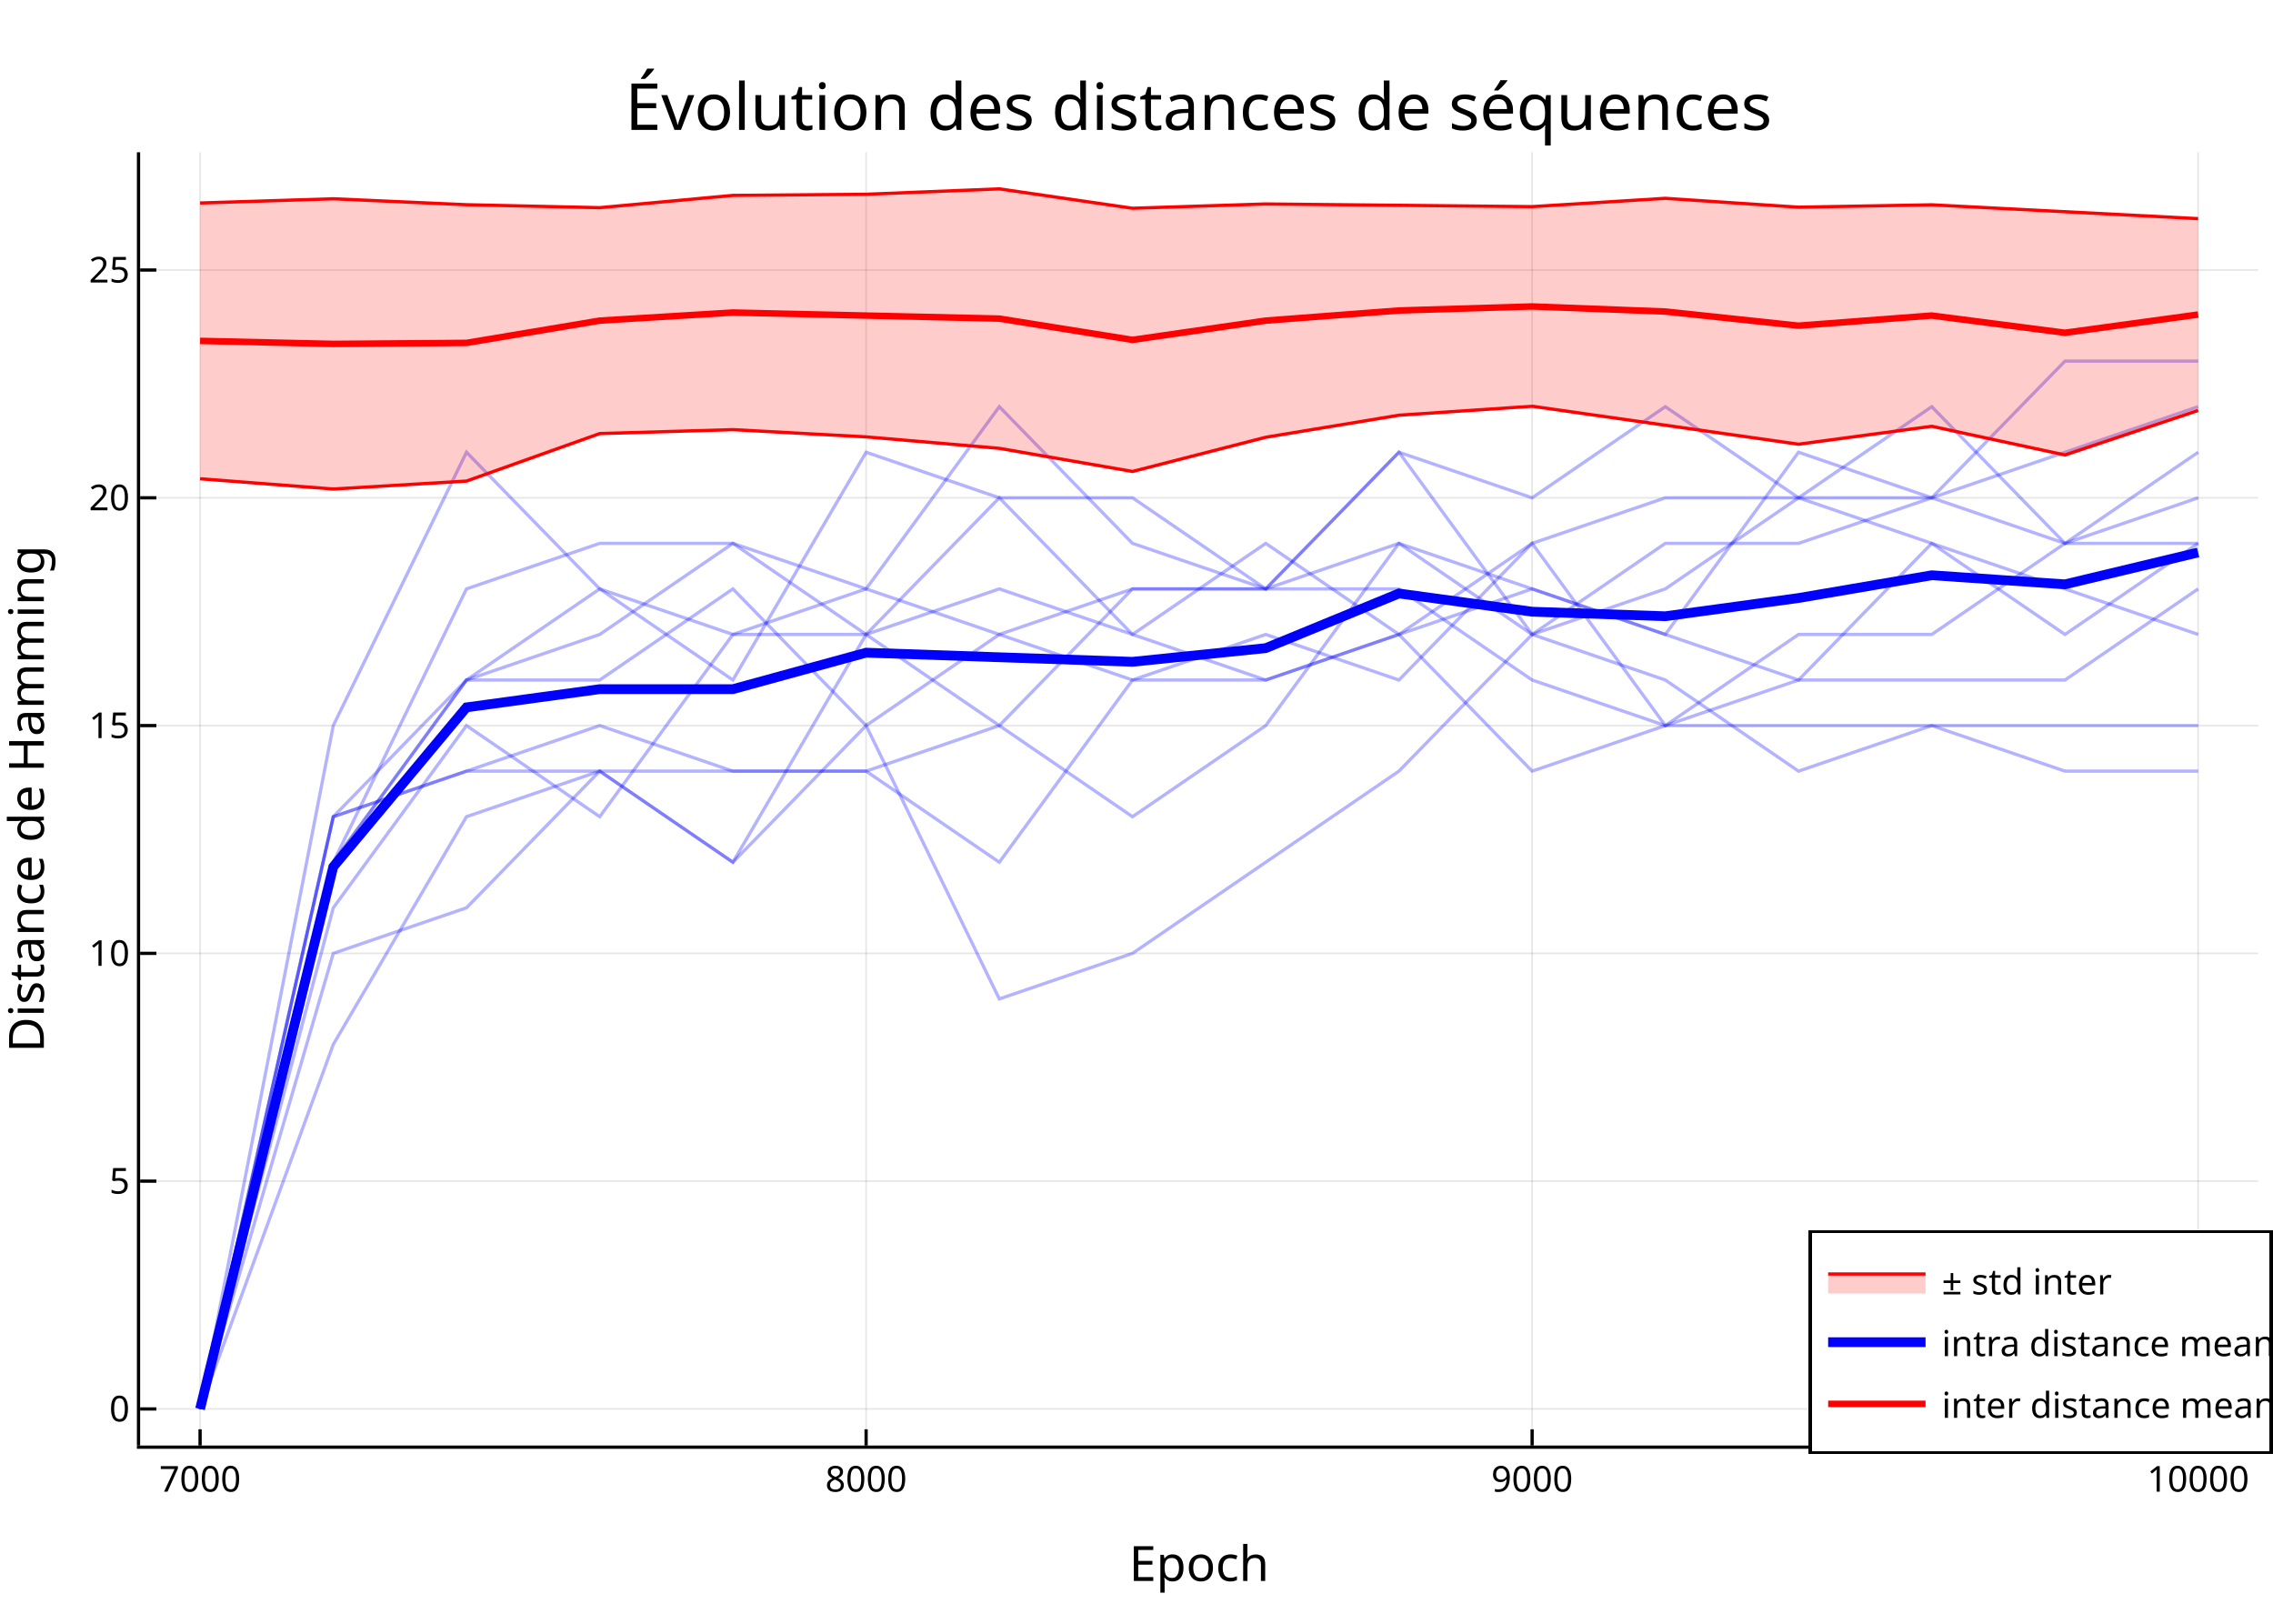
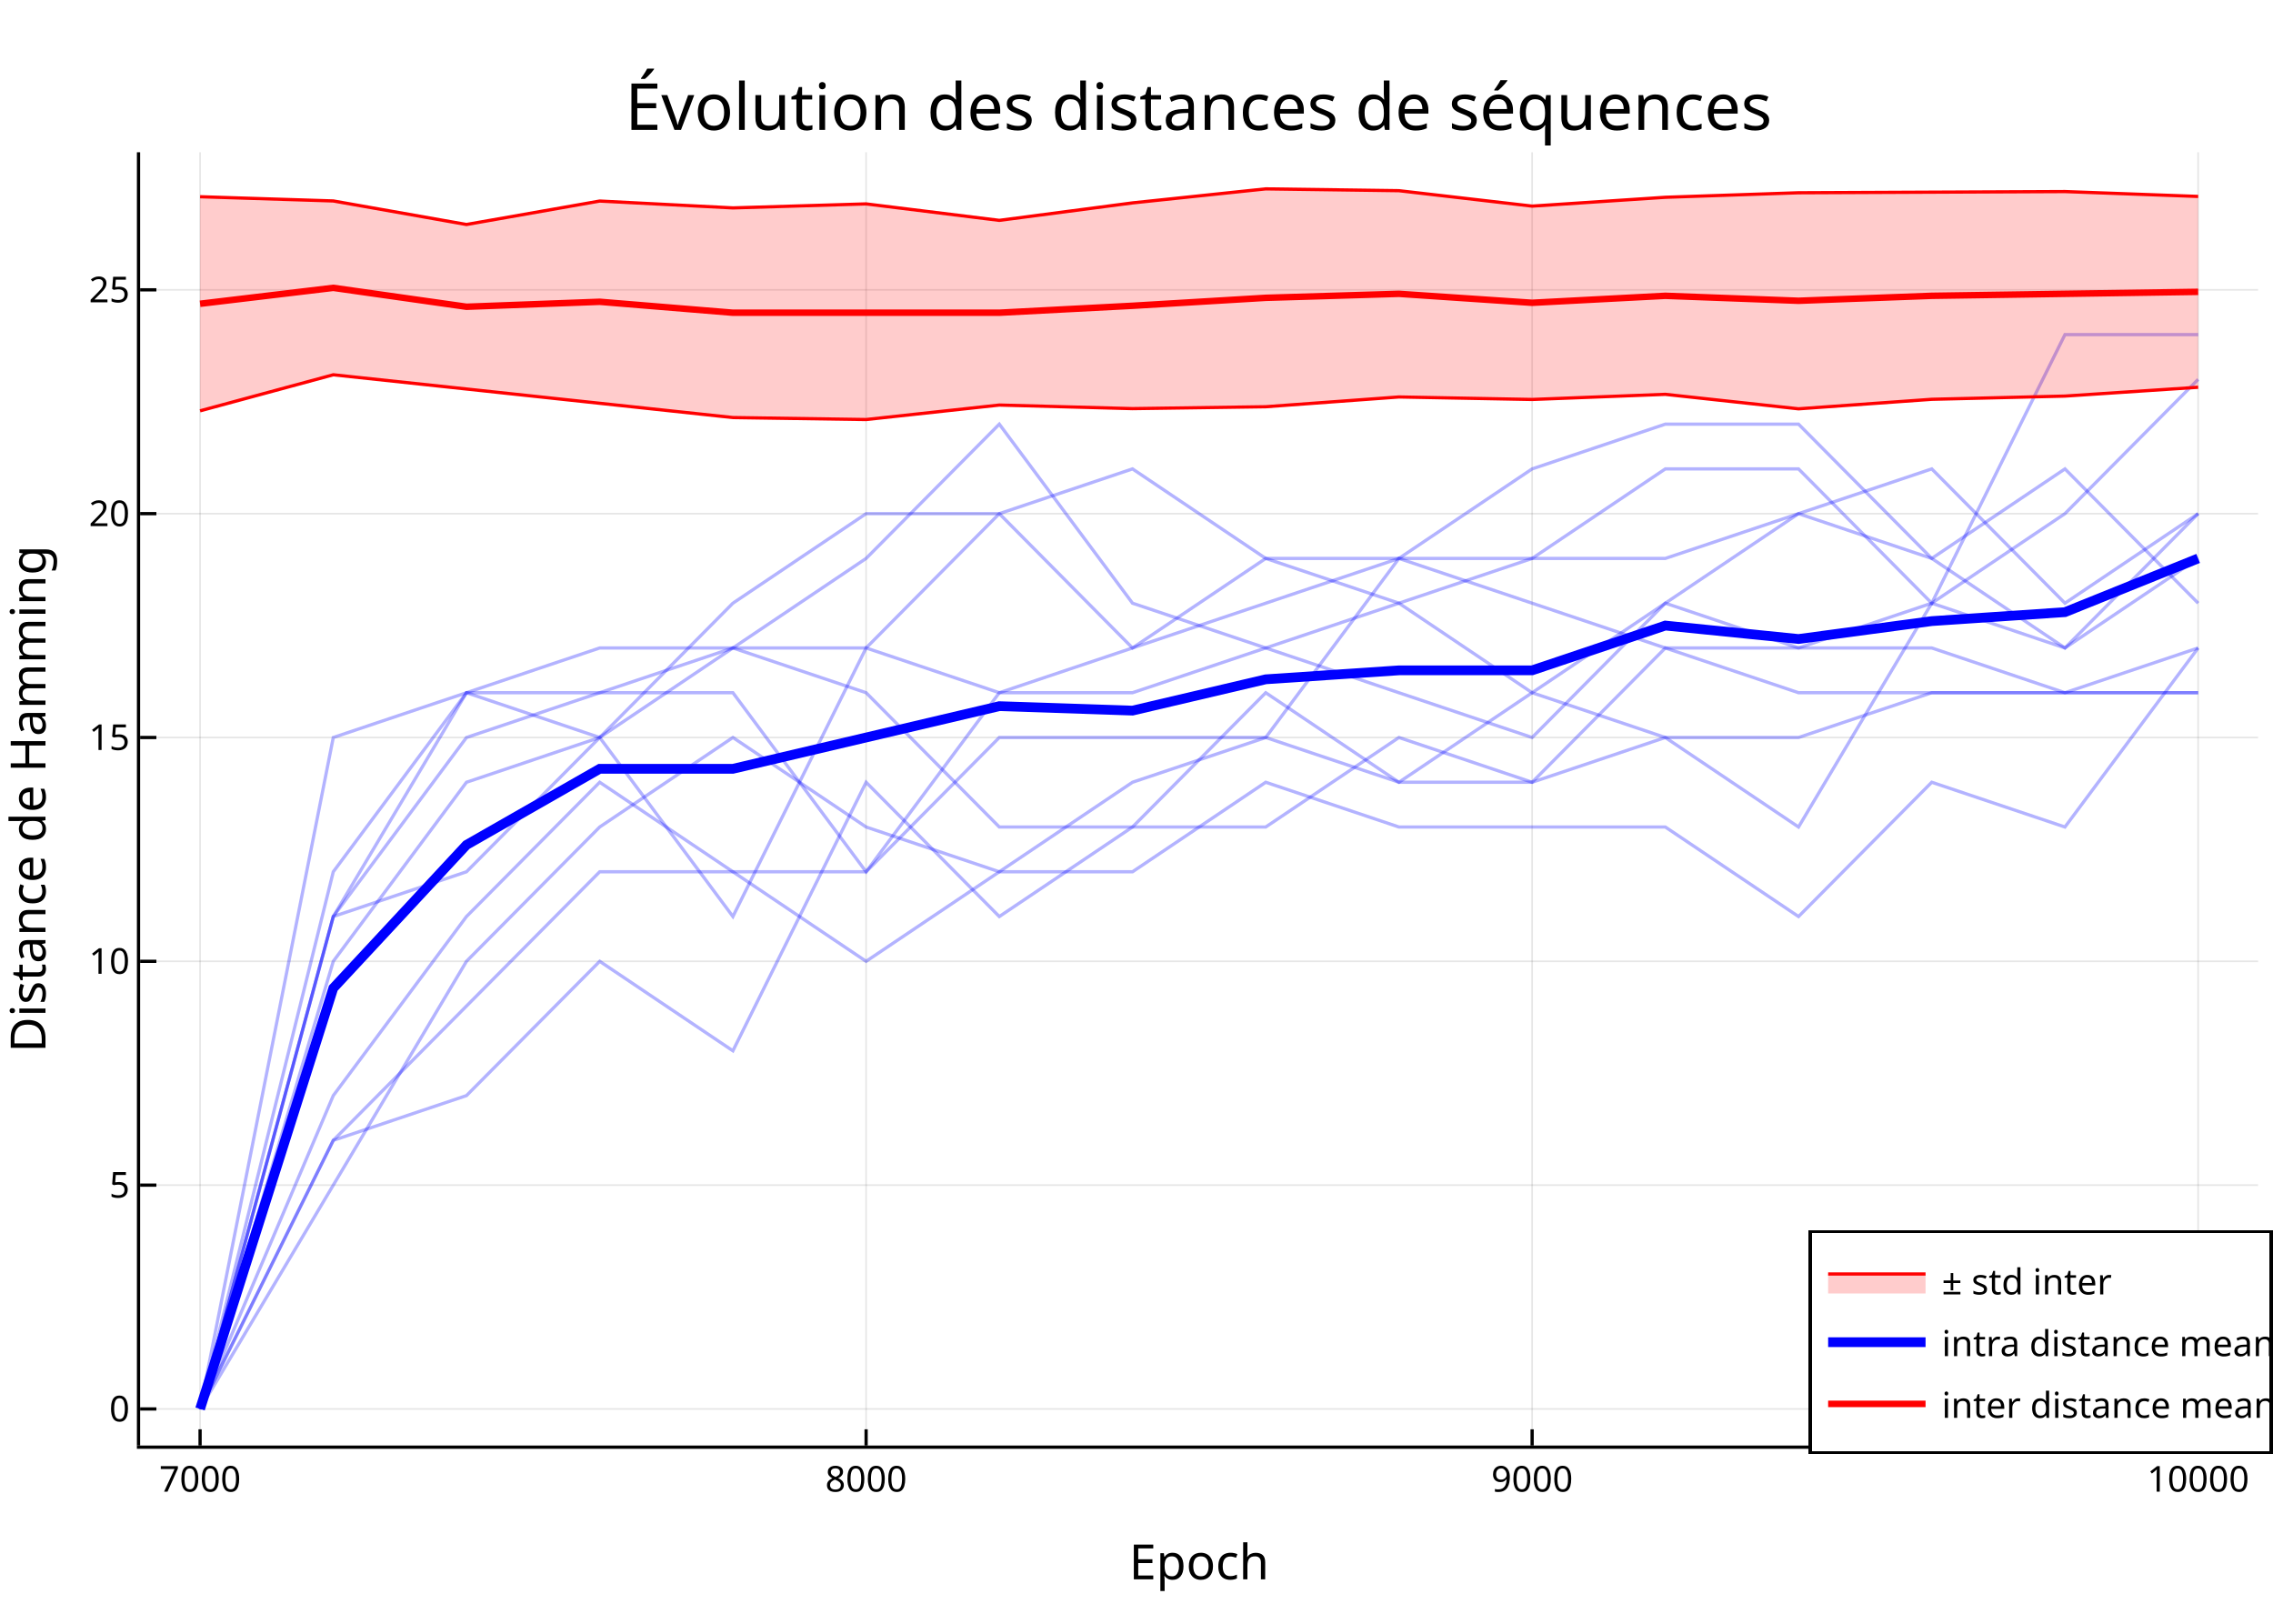
<svg xmlns="http://www.w3.org/2000/svg" class="main-svg" width="700" height="500" style="" viewBox="0 0 700 500">
  <rect x="0" y="0" width="700" height="500" style="fill: rgb(255, 255, 255); fill-opacity: 1;" />
-   <defs id="defs-c196da">
+   <defs id="defs-163f04">
    <g class="clips">
-       <clipPath id="clipc196daxyplot" class="plotclip">
+       <clipPath id="clip163f04xyplot" class="plotclip">
        <rect width="652.249" height="398.237" />
      </clipPath>
-       <clipPath class="axesclip" id="clipc196dax">
+       <clipPath class="axesclip" id="clip163f04x">
        <rect x="43.158" y="0" width="652.249" height="500" />
      </clipPath>
-       <clipPath class="axesclip" id="clipc196day">
+       <clipPath class="axesclip" id="clip163f04y">
        <rect x="0" y="46.889" width="700" height="398.237" />
      </clipPath>
-       <clipPath class="axesclip" id="clipc196daxy">
+       <clipPath class="axesclip" id="clip163f04xy">
        <rect x="43.158" y="46.889" width="652.249" height="398.237" />
      </clipPath>
    </g>
    <g class="gradients" />
    <g class="patterns" />
  </defs>
  <g class="bglayer" />
  <g class="layer-below">
    <g class="imagelayer" />
    <g class="shapelayer" />
  </g>
  <g class="cartesianlayer">
    <g class="subplot xy">
      <g class="layer-subplot">
        <g class="shapelayer" />
        <g class="imagelayer" />
      </g>
      <g class="minor-gridlayer">
        <g class="x" />
        <g class="y" />
      </g>
      <g class="gridlayer">
        <g class="x">
          <path class="xgrid crisp" transform="translate(61.61799,0)" d="M0,46.889v398.237" style="stroke: rgb(0, 0, 0); stroke-opacity: 0.1; stroke-width: 0.5px;" />
          <path class="xgrid crisp" transform="translate(266.728,0)" d="M0,46.889v398.237" style="stroke: rgb(0, 0, 0); stroke-opacity: 0.1; stroke-width: 0.5px;" />
          <path class="xgrid crisp" transform="translate(471.838,0)" d="M0,46.889v398.237" style="stroke: rgb(0, 0, 0); stroke-opacity: 0.1; stroke-width: 0.5px;" />
          <path class="xgrid crisp" transform="translate(676.948,0)" d="M0,46.889v398.237" style="stroke: rgb(0, 0, 0); stroke-opacity: 0.1; stroke-width: 0.5px;" />
        </g>
        <g class="y">
          <path class="ygrid crisp" transform="translate(0,433.8587)" d="M43.158,0h652.249" style="stroke: rgb(0, 0, 0); stroke-opacity: 0.1; stroke-width: 0.5px;" />
-           <path class="ygrid crisp" transform="translate(0,363.7087)" d="M43.158,0h652.249" style="stroke: rgb(0, 0, 0); stroke-opacity: 0.1; stroke-width: 0.5px;" />
-           <path class="ygrid crisp" transform="translate(0,293.5687)" d="M43.158,0h652.249" style="stroke: rgb(0, 0, 0); stroke-opacity: 0.1; stroke-width: 0.5px;" />
-           <path class="ygrid crisp" transform="translate(0,223.4287)" d="M43.158,0h652.249" style="stroke: rgb(0, 0, 0); stroke-opacity: 0.1; stroke-width: 0.5px;" />
-           <path class="ygrid crisp" transform="translate(0,153.2887)" d="M43.158,0h652.249" style="stroke: rgb(0, 0, 0); stroke-opacity: 0.1; stroke-width: 0.5px;" />
-           <path class="ygrid crisp" transform="translate(0,83.14867)" d="M43.158,0h652.249" style="stroke: rgb(0, 0, 0); stroke-opacity: 0.1; stroke-width: 0.5px;" />
+           <path class="ygrid crisp" transform="translate(0,364.9387)" d="M43.158,0h652.249" style="stroke: rgb(0, 0, 0); stroke-opacity: 0.1; stroke-width: 0.5px;" />
+           <path class="ygrid crisp" transform="translate(0,296.0187)" d="M43.158,0h652.249" style="stroke: rgb(0, 0, 0); stroke-opacity: 0.1; stroke-width: 0.5px;" />
+           <path class="ygrid crisp" transform="translate(0,227.0987)" d="M43.158,0h652.249" style="stroke: rgb(0, 0, 0); stroke-opacity: 0.1; stroke-width: 0.5px;" />
+           <path class="ygrid crisp" transform="translate(0,158.1687)" d="M43.158,0h652.249" style="stroke: rgb(0, 0, 0); stroke-opacity: 0.1; stroke-width: 0.5px;" />
+           <path class="ygrid crisp" transform="translate(0,89.24867)" d="M43.158,0h652.249" style="stroke: rgb(0, 0, 0); stroke-opacity: 0.1; stroke-width: 0.5px;" />
        </g>
      </g>
      <g class="zerolinelayer" />
      <g class="layer-between">
        <g class="shapelayer" />
        <g class="imagelayer" />
      </g>
      <path class="xlines-below" />
      <path class="ylines-below" />
      <g class="overlines-below" />
      <g class="xaxislayer-below" />
      <g class="yaxislayer-below" />
      <g class="overaxes-below" />
      <g class="overplot">
-         <g class="xy" transform="translate(43.15799,46.88867)" clip-path="url(#clipc196daxyplot)">
+         <g class="xy" transform="translate(43.15799,46.88867)" clip-path="url(#clip163f04xyplot)">
          <g class="scatterlayer mlayer">
-             <g class="trace scatter traceca9d59" style="stroke-miterlimit: 2; opacity: 1;">
-               <g class="fills" />
-               <g class="errorbars" />
-               <g class="lines">
-                 <path class="js-line" d="M18.46,386.97L59.48,204.6L100.5,190.57L223.57,190.57L264.59,176.54L305.61,204.6L346.64,176.54L387.66,120.43L428.68,134.45L510.72,162.51L551.75,120.43L633.79,148.48" style="vector-effect: none; fill: none; stroke: rgb(0, 0, 255); stroke-opacity: 0.3; stroke-width: 1px; opacity: 1;" />
-               </g>
-               <g class="points" />
-               <g class="text" />
-             </g>
-             <g class="trace scatter traced8cc65" style="stroke-miterlimit: 2; opacity: 1;">
-               <g class="fills" />
-               <g class="errorbars" />
-               <g class="lines">
-                 <path class="js-line" d="M18.46,386.97L59.48,274.74L100.5,204.6L141.53,190.57L182.55,218.62L223.57,176.54L264.59,260.71L305.61,246.68L346.64,218.62L387.66,190.57L428.68,148.48L469.7,162.51L510.72,190.57L551.75,176.54L592.77,176.54L633.79,176.54" style="vector-effect: none; fill: none; stroke: rgb(0, 0, 255); stroke-opacity: 0.3; stroke-width: 1px; opacity: 1;" />
-               </g>
-               <g class="points" />
-               <g class="text" />
-             </g>
-             <g class="trace scatter tracea9381e" style="stroke-miterlimit: 2; opacity: 1;">
-               <g class="fills" />
-               <g class="errorbars" />
-               <g class="lines">
-                 <path class="js-line" d="M18.46,386.97L59.48,232.65L100.5,176.54L141.53,204.6L182.55,148.48L223.57,134.45L264.59,148.48L305.61,134.45L346.64,134.45L387.66,120.43L428.68,148.48L469.7,134.45L510.72,106.4L551.75,106.4L592.77,64.31L633.79,64.31" style="vector-effect: none; fill: none; stroke: rgb(0, 0, 255); stroke-opacity: 0.3; stroke-width: 1px; opacity: 1;" />
-               </g>
-               <g class="points" />
-               <g class="text" />
-             </g>
-             <g class="trace scatter tracef40256" style="stroke-miterlimit: 2; opacity: 1;">
-               <g class="fills" />
-               <g class="errorbars" />
-               <g class="lines">
-                 <path class="js-line" d="M18.46,386.97L59.48,218.62L100.5,134.45L141.53,120.43L182.55,120.43L223.57,148.48L264.59,106.4L305.61,148.48L346.64,162.51L428.68,134.45L469.7,148.48L510.72,92.37L551.75,106.4L633.79,78.34" style="vector-effect: none; fill: none; stroke: rgb(0, 0, 255); stroke-opacity: 0.3; stroke-width: 1px; opacity: 1;" />
-               </g>
-               <g class="points" />
-               <g class="text" />
-             </g>
-             <g class="trace scatter traceaac9b2" style="stroke-miterlimit: 2; opacity: 1;">
-               <g class="fills" />
-               <g class="errorbars" />
-               <g class="lines">
-                 <path class="js-line" d="M18.46,386.97L59.48,218.62L100.5,162.51L141.53,134.45L182.55,148.48L223.57,148.48L264.59,134.45L305.61,148.48L346.64,120.43L387.66,148.48L428.68,120.43L469.7,106.4L510.72,106.4L551.75,78.34L592.77,120.43L633.79,92.37" style="vector-effect: none; fill: none; stroke: rgb(0, 0, 255); stroke-opacity: 0.3; stroke-width: 1px; opacity: 1;" />
-               </g>
-               <g class="points" />
-               <g class="text" />
-             </g>
-             <g class="trace scatter trace2d7c71" style="stroke-miterlimit: 2; opacity: 1;">
-               <g class="fills" />
-               <g class="errorbars" />
-               <g class="lines">
-                 <path class="js-line" d="M18.46,386.97L59.48,204.6L100.5,190.57L141.53,176.54L182.55,190.57L223.57,190.57L264.59,218.62L305.61,162.51L346.64,162.51L387.66,148.48L428.68,190.57L469.7,176.54L510.72,176.54L551.75,176.54L592.77,190.57L633.79,190.57" style="vector-effect: none; fill: none; stroke: rgb(0, 0, 255); stroke-opacity: 0.3; stroke-width: 1px; opacity: 1;" />
-               </g>
-               <g class="points" />
-               <g class="text" />
-             </g>
-             <g class="trace scatter tracef0d25a" style="stroke-miterlimit: 2; opacity: 1;">
-               <g class="fills" />
-               <g class="errorbars" />
-               <g class="lines">
-                 <path class="js-line" d="M18.46,386.97L59.48,218.62L100.5,162.51L141.53,148.48L182.55,120.43L223.57,134.45L264.59,78.34L305.61,120.43L346.64,134.45L387.66,92.37L428.68,148.48L469.7,120.43L510.72,120.43L551.75,106.4L592.77,120.43L633.79,106.4" style="vector-effect: none; fill: none; stroke: rgb(0, 0, 255); stroke-opacity: 0.3; stroke-width: 1px; opacity: 1;" />
-               </g>
-               <g class="points" />
-               <g class="text" />
-             </g>
-             <g class="trace scatter trace847257" style="stroke-miterlimit: 2; opacity: 1;">
-               <g class="fills" />
-               <g class="errorbars" />
-               <g class="lines">
-                 <path class="js-line" d="M18.46,386.97L59.48,176.54L100.5,92.37L141.53,134.45L182.55,162.51L223.57,92.37L264.59,106.4L305.61,106.4L346.64,134.45L387.66,92.37L428.68,106.4L469.7,78.34L510.72,106.4L551.75,120.43L592.77,148.48L633.79,120.43" style="vector-effect: none; fill: none; stroke: rgb(0, 0, 255); stroke-opacity: 0.3; stroke-width: 1px; opacity: 1;" />
-               </g>
-               <g class="points" />
-               <g class="text" />
-             </g>
-             <g class="trace scatter trace9479ea" style="stroke-miterlimit: 2; opacity: 1;">
-               <g class="fills" />
-               <g class="errorbars" />
-               <g class="lines">
-                 <path class="js-line" d="M18.46,386.97L59.48,204.6L100.5,162.51L141.53,162.51L182.55,134.45L223.57,176.54L264.59,148.48L305.61,162.51L346.64,148.48L387.66,162.51L428.68,120.43L469.7,176.54L510.72,148.48L551.75,148.48L592.77,120.43L633.79,120.43" style="vector-effect: none; fill: none; stroke: rgb(0, 0, 255); stroke-opacity: 0.3; stroke-width: 1px; opacity: 1;" />
-               </g>
-               <g class="points" />
-               <g class="text" />
-             </g>
-             <g class="trace scatter tracec6e187" style="stroke-miterlimit: 2; opacity: 1;">
-               <g class="fills" />
-               <g class="errorbars" />
-               <g class="lines">
-                 <path class="js-line" d="M18.46,386.97L59.48,246.68L100.5,232.65L141.53,190.57L182.55,218.62L223.57,148.48L264.59,176.54L305.61,134.45L346.64,134.45L387.66,134.45L428.68,162.51L469.7,176.54L510.72,162.51L592.77,162.51L633.79,134.45" style="vector-effect: none; fill: none; stroke: rgb(0, 0, 255); stroke-opacity: 0.3; stroke-width: 1px; opacity: 1;" />
-               </g>
-               <g class="points" />
-               <g class="text" />
-             </g>
-             <g class="trace scatter trace7ae007" style="stroke-miterlimit: 2;">
+             <g class="trace scatter trace21bcee" style="stroke-miterlimit: 2; opacity: 1;">
+               <g class="fills" />
+               <g class="errorbars" />
+               <g class="lines">
+                 <path class="js-line" d="M18.46,386.97L59.48,235.34L100.5,221.56L141.53,180.21L182.55,235.34L223.57,152.64L264.59,166.42L305.61,166.42L346.64,152.64L428.68,180.21L469.7,138.85L510.72,152.64L551.75,152.64L592.77,166.42L633.79,152.64" style="vector-effect: none; fill: none; stroke: rgb(0, 0, 255); stroke-opacity: 0.3; stroke-width: 1px; opacity: 1;" />
+               </g>
+               <g class="points" />
+               <g class="text" />
+             </g>
+             <g class="trace scatter trace2f1500" style="stroke-miterlimit: 2; opacity: 1;">
+               <g class="fills" />
+               <g class="errorbars" />
+               <g class="lines">
+                 <path class="js-line" d="M18.46,386.97L59.48,235.34L100.5,180.21L182.55,152.64L223.57,125.07L264.59,83.72L305.61,138.85L346.64,152.64L387.66,138.85L428.68,166.42L469.7,138.85L510.72,111.28L551.75,125.07L592.77,97.5L633.79,138.85" style="vector-effect: none; fill: none; stroke: rgb(0, 0, 255); stroke-opacity: 0.3; stroke-width: 1px; opacity: 1;" />
+               </g>
+               <g class="points" />
+               <g class="text" />
+             </g>
+             <g class="trace scatter trace15f40f" style="stroke-miterlimit: 2; opacity: 1;">
+               <g class="fills" />
+               <g class="errorbars" />
+               <g class="lines">
+                 <path class="js-line" d="M18.46,386.97L59.48,235.34L100.5,166.42L182.55,166.42L223.57,221.56L264.59,166.42L305.61,152.64L387.66,125.07L428.68,97.5L469.7,83.72L510.72,83.72L551.75,125.07L592.77,152.64L633.79,111.28" style="vector-effect: none; fill: none; stroke: rgb(0, 0, 255); stroke-opacity: 0.3; stroke-width: 1px; opacity: 1;" />
+               </g>
+               <g class="points" />
+               <g class="text" />
+             </g>
+             <g class="trace scatter trace1d5b33" style="stroke-miterlimit: 2; opacity: 1;">
+               <g class="fills" />
+               <g class="errorbars" />
+               <g class="lines">
+                 <path class="js-line" d="M18.46,386.97L100.5,249.13L141.53,207.77L182.55,180.21L223.57,207.77L264.59,221.56L305.61,221.56L346.64,193.99L387.66,207.77L469.7,207.77L510.72,235.34L551.75,193.99L592.77,207.77L633.79,152.64" style="vector-effect: none; fill: none; stroke: rgb(0, 0, 255); stroke-opacity: 0.3; stroke-width: 1px; opacity: 1;" />
+               </g>
+               <g class="points" />
+               <g class="text" />
+             </g>
+             <g class="trace scatter trace4f9d65" style="stroke-miterlimit: 2; opacity: 1;">
+               <g class="fills" />
+               <g class="errorbars" />
+               <g class="lines">
+                 <path class="js-line" d="M18.46,386.97L59.48,290.48L100.5,235.34L141.53,193.99L182.55,221.56L223.57,249.13L264.59,221.56L305.61,193.99L346.64,180.21L387.66,193.99L428.68,193.99L469.7,152.64L510.72,166.42L633.79,166.42" style="vector-effect: none; fill: none; stroke: rgb(0, 0, 255); stroke-opacity: 0.3; stroke-width: 1px; opacity: 1;" />
+               </g>
+               <g class="points" />
+               <g class="text" />
+             </g>
+             <g class="trace scatter traceaab094" style="stroke-miterlimit: 2; opacity: 1;">
+               <g class="fills" />
+               <g class="errorbars" />
+               <g class="lines">
+                 <path class="js-line" d="M18.46,386.97L59.48,249.13L100.5,193.99L141.53,180.21L182.55,152.64L223.57,166.42L264.59,207.77L305.61,207.77L346.64,166.42L387.66,193.99L428.68,166.42L469.7,180.21L510.72,207.77L551.75,138.85L592.77,111.28L633.79,69.93" style="vector-effect: none; fill: none; stroke: rgb(0, 0, 255); stroke-opacity: 0.3; stroke-width: 1px; opacity: 1;" />
+               </g>
+               <g class="points" />
+               <g class="text" />
+             </g>
+             <g class="trace scatter tracec122a3" style="stroke-miterlimit: 2; opacity: 1;">
+               <g class="fills" />
+               <g class="errorbars" />
+               <g class="lines">
+                 <path class="js-line" d="M18.46,386.97L59.48,221.56L100.5,166.42L141.53,152.64L182.55,152.64L223.57,152.64L264.59,111.28L305.61,97.5L346.64,125.07L387.66,138.85L428.68,125.07L469.7,125.07L510.72,111.28L551.75,97.5L592.77,138.85L633.79,111.28" style="vector-effect: none; fill: none; stroke: rgb(0, 0, 255); stroke-opacity: 0.3; stroke-width: 1px; opacity: 1;" />
+               </g>
+               <g class="points" />
+               <g class="text" />
+             </g>
+             <g class="trace scatter tracee8f65a" style="stroke-miterlimit: 2; opacity: 1;">
+               <g class="fills" />
+               <g class="errorbars" />
+               <g class="lines">
+                 <path class="js-line" d="M18.46,386.97L59.48,304.26L100.5,290.48L141.53,249.13L182.55,276.69L223.57,193.99L264.59,235.34L305.61,207.77L346.64,207.77L387.66,180.21L428.68,193.99L469.7,180.21L510.72,180.21L551.75,166.42L592.77,166.42L633.79,166.42" style="vector-effect: none; fill: none; stroke: rgb(0, 0, 255); stroke-opacity: 0.3; stroke-width: 1px; opacity: 1;" />
+               </g>
+               <g class="points" />
+               <g class="text" />
+             </g>
+             <g class="trace scatter trace764c71" style="stroke-miterlimit: 2; opacity: 1;">
+               <g class="fills" />
+               <g class="errorbars" />
+               <g class="lines">
+                 <path class="js-line" d="M18.46,386.97L59.48,304.26L100.5,262.91L141.53,221.56L182.55,221.56L223.57,221.56L264.59,180.21L346.64,180.21L387.66,125.07L469.7,152.64L510.72,152.64L551.75,138.85L592.77,152.64L633.79,125.07" style="vector-effect: none; fill: none; stroke: rgb(0, 0, 255); stroke-opacity: 0.3; stroke-width: 1px; opacity: 1;" />
+               </g>
+               <g class="points" />
+               <g class="text" />
+             </g>
+             <g class="trace scatter traceea2a79" style="stroke-miterlimit: 2; opacity: 1;">
+               <g class="fills" />
+               <g class="errorbars" />
+               <g class="lines">
+                 <path class="js-line" d="M18.46,386.97L59.48,180.21L100.5,166.42L141.53,180.21L182.55,138.85L223.57,111.28L264.59,111.28L305.61,152.64L346.64,125.07L428.68,125.07L469.7,97.5L510.72,97.5L551.75,138.85L592.77,56.15L633.79,56.15" style="vector-effect: none; fill: none; stroke: rgb(0, 0, 255); stroke-opacity: 0.3; stroke-width: 1px; opacity: 1;" />
+               </g>
+               <g class="points" />
+               <g class="text" />
+             </g>
+             <g class="trace scatter trace495ea9" style="stroke-miterlimit: 2;">
              <g class="fills">
                <g>
-                   <path class="js-fill" d="M18.46,15.62L59.48,14.32L100.5,16.15L141.53,17.06L182.55,13.28L223.57,12.93L264.59,11.27L305.61,17.24L346.64,15.92L428.68,16.74L469.7,14.18L510.72,16.91L551.75,16.18L633.79,20.44L633.79,79.5L592.77,93.21L551.75,84.38L510.72,89.9L428.68,78.21L387.66,80.97L346.64,87.76L305.61,98.29L264.59,91.17L223.57,87.64L182.55,85.41L141.53,86.62L100.5,101.25L59.48,103.7L18.46,100.54Z" style="fill: rgb(255, 0, 0); fill-opacity: 0.2; stroke-width: 0;" />
+                   <path class="js-fill" d="M18.46,13.69L59.48,14.99L100.5,22.24L141.53,15.02L182.55,17.13L223.57,15.9L264.59,20.97L305.61,15.59L346.64,11.27L387.66,11.83L428.68,16.58L469.7,13.86L510.72,12.47L592.77,12.1L633.79,13.6L633.79,72.36L592.77,75.08L551.75,76.07L510.72,79L469.7,74.54L428.68,76.12L387.66,75.35L346.64,78.36L305.61,78.94L264.59,77.84L223.57,82.3L182.55,81.69L100.5,72.9L59.48,68.52L18.46,79.62Z" style="fill: rgb(255, 0, 0); fill-opacity: 0.2; stroke-width: 0;" />
                </g>
              </g>
              <g class="errorbars" />
              <g class="lines">
-                 <path class="js-line" d="M18.46,100.54L59.48,103.7L100.5,101.25L141.53,86.62L182.55,85.41L223.57,87.64L264.59,91.17L305.61,98.29L346.64,87.76L387.66,80.97L428.68,78.21L510.72,89.9L551.75,84.38L592.77,93.21L633.79,79.5" style="vector-effect: none; fill: none; stroke: rgb(255, 0, 0); stroke-opacity: 1; stroke-width: 1px; opacity: 1;" />
-               </g>
-               <g class="points" />
-               <g class="text" />
-             </g>
-             <g class="trace scatter trace3cb477" style="stroke-miterlimit: 2;">
-               <g class="fills" />
-               <g class="errorbars" />
-               <g class="lines">
-                 <path class="js-line" d="M18.46,15.62L59.48,14.32L100.5,16.15L141.53,17.06L182.55,13.28L223.57,12.93L264.59,11.27L305.61,17.24L346.64,15.92L428.68,16.74L469.7,14.18L510.72,16.91L551.75,16.18L633.79,20.44" style="vector-effect: none; fill: none; stroke: rgb(255, 0, 0); stroke-opacity: 1; stroke-width: 1px; opacity: 1;" />
-               </g>
-               <g class="points" />
-               <g class="text" />
-             </g>
-             <g class="trace scatter trace70cebd" style="stroke-miterlimit: 2; opacity: 1;">
-               <g class="fills" />
-               <g class="errorbars" />
-               <g class="lines">
-                 <path class="js-line" d="M18.46,386.97L59.48,220.03L100.5,170.93L141.53,165.32L182.55,165.32L223.57,154.09L264.59,155.5L305.61,156.9L346.64,152.69L387.66,135.86L428.68,141.47L469.7,142.87L510.72,137.26L551.75,130.25L592.77,133.05L633.79,123.23" style="vector-effect: none; fill: none; stroke: rgb(0, 0, 255); stroke-opacity: 1; stroke-width: 3px; opacity: 1;" />
-               </g>
-               <g class="points" />
-               <g class="text" />
-             </g>
-             <g class="trace scatter trace7a25f2" style="stroke-miterlimit: 2; opacity: 1;">
-               <g class="fills" />
-               <g class="errorbars" />
-               <g class="lines">
-                 <path class="js-line" d="M18.46,58.08L59.48,59.01L100.5,58.7L141.53,51.84L182.55,49.35L264.59,51.22L305.61,57.77L346.64,51.84L387.66,48.72L428.68,47.48L469.7,49.04L510.72,53.4L551.75,50.28L592.77,55.58L633.79,49.97" style="vector-effect: none; fill: none; stroke: rgb(255, 0, 0); stroke-opacity: 1; stroke-width: 2px; opacity: 1;" />
+                 <path class="js-line" d="M18.46,79.62L59.48,68.52L100.5,72.9L182.55,81.69L223.57,82.3L264.59,77.84L305.61,78.94L346.64,78.36L387.66,75.35L428.68,76.12L469.7,74.54L510.72,79L551.75,76.07L592.77,75.08L633.79,72.36" style="vector-effect: none; fill: none; stroke: rgb(255, 0, 0); stroke-opacity: 1; stroke-width: 1px; opacity: 1;" />
+               </g>
+               <g class="points" />
+               <g class="text" />
+             </g>
+             <g class="trace scatter tracea7ca38" style="stroke-miterlimit: 2;">
+               <g class="fills" />
+               <g class="errorbars" />
+               <g class="lines">
+                 <path class="js-line" d="M18.46,13.69L59.48,14.99L100.5,22.24L141.53,15.02L182.55,17.13L223.57,15.9L264.59,20.97L305.61,15.59L346.64,11.27L387.66,11.83L428.68,16.58L469.7,13.86L510.72,12.47L592.77,12.1L633.79,13.6" style="vector-effect: none; fill: none; stroke: rgb(255, 0, 0); stroke-opacity: 1; stroke-width: 1px; opacity: 1;" />
+               </g>
+               <g class="points" />
+               <g class="text" />
+             </g>
+             <g class="trace scatter traceafd1f7" style="stroke-miterlimit: 2; opacity: 1;">
+               <g class="fills" />
+               <g class="errorbars" />
+               <g class="lines">
+                 <path class="js-line" d="M18.46,386.97L59.48,257.4L100.5,213.29L141.53,189.85L182.55,189.85L264.59,170.56L305.61,171.93L346.64,162.29L387.66,159.53L428.68,159.53L469.7,145.74L510.72,149.88L551.75,144.37L592.77,141.61L633.79,125.07" style="vector-effect: none; fill: none; stroke: rgb(0, 0, 255); stroke-opacity: 1; stroke-width: 3px; opacity: 1;" />
+               </g>
+               <g class="points" />
+               <g class="text" />
+             </g>
+             <g class="trace scatter trace9de133" style="stroke-miterlimit: 2; opacity: 1;">
+               <g class="fills" />
+               <g class="errorbars" />
+               <g class="lines">
+                 <path class="js-line" d="M18.46,46.65L59.48,41.75L100.5,47.57L141.53,46.04L182.55,49.41L264.59,49.41L305.61,47.27L346.64,44.82L387.66,43.59L428.68,46.35L469.7,44.2L510.72,45.73L551.75,44.2L633.79,42.98" style="vector-effect: none; fill: none; stroke: rgb(255, 0, 0); stroke-opacity: 1; stroke-width: 2px; opacity: 1;" />
              </g>
              <g class="points" />
              <g class="text" />
            </g>
          </g>
        </g>
      </g>
      <path class="xlines-above crisp" d="M42.158,445.625H695.407" style="fill: none; stroke-width: 1px; stroke: rgb(0, 0, 0); stroke-opacity: 1;" />
      <path class="ylines-above crisp" d="M42.658,46.889V445.125" style="fill: none; stroke-width: 1px; stroke: rgb(0, 0, 0); stroke-opacity: 1;" />
      <g class="overlines-above" />
      <g class="xaxislayer-above">
        <path class="xtick ticks crisp" d="M0,445.125v-5" transform="translate(61.61799,0)" style="stroke: rgb(0, 0, 0); stroke-opacity: 1; stroke-width: 1px;" />
        <path class="xtick ticks crisp" d="M0,445.125v-5" transform="translate(266.728,0)" style="stroke: rgb(0, 0, 0); stroke-opacity: 1; stroke-width: 1px;" />
        <path class="xtick ticks crisp" d="M0,445.125v-5" transform="translate(471.838,0)" style="stroke: rgb(0, 0, 0); stroke-opacity: 1; stroke-width: 1px;" />
        <path class="xtick ticks crisp" d="M0,445.125v-5" transform="translate(676.948,0)" style="stroke: rgb(0, 0, 0); stroke-opacity: 1; stroke-width: 1px;" />
        <g class="xtick">
          <text text-anchor="middle" x="0" y="459.325" transform="translate(61.61799,0)" style="font-family: sans-serif; font-size: 11px; fill: rgb(0, 0, 0); fill-opacity: 1; white-space: pre; opacity: 1;">7000</text>
        </g>
        <g class="xtick">
          <text text-anchor="middle" x="0" y="459.325" style="font-family: sans-serif; font-size: 11px; fill: rgb(0, 0, 0); fill-opacity: 1; white-space: pre; opacity: 1;" transform="translate(266.728,0)">8000</text>
        </g>
        <g class="xtick">
          <text text-anchor="middle" x="0" y="459.325" style="font-family: sans-serif; font-size: 11px; fill: rgb(0, 0, 0); fill-opacity: 1; white-space: pre; opacity: 1;" transform="translate(471.838,0)">9000</text>
        </g>
        <g class="xtick">
          <text text-anchor="middle" x="0" y="459.325" style="font-family: sans-serif; font-size: 11px; fill: rgb(0, 0, 0); fill-opacity: 1; white-space: pre; opacity: 1;" transform="translate(676.948,0)">10000</text>
        </g>
      </g>
      <g class="yaxislayer-above">
        <path class="ytick ticks crisp" d="M43.158,0h5" transform="translate(0,433.8587)" style="stroke: rgb(0, 0, 0); stroke-opacity: 1; stroke-width: 1px;" />
-         <path class="ytick ticks crisp" d="M43.158,0h5" transform="translate(0,363.7087)" style="stroke: rgb(0, 0, 0); stroke-opacity: 1; stroke-width: 1px;" />
-         <path class="ytick ticks crisp" d="M43.158,0h5" transform="translate(0,293.5687)" style="stroke: rgb(0, 0, 0); stroke-opacity: 1; stroke-width: 1px;" />
-         <path class="ytick ticks crisp" d="M43.158,0h5" transform="translate(0,223.4287)" style="stroke: rgb(0, 0, 0); stroke-opacity: 1; stroke-width: 1px;" />
-         <path class="ytick ticks crisp" d="M43.158,0h5" transform="translate(0,153.2887)" style="stroke: rgb(0, 0, 0); stroke-opacity: 1; stroke-width: 1px;" />
-         <path class="ytick ticks crisp" d="M43.158,0h5" transform="translate(0,83.14867)" style="stroke: rgb(0, 0, 0); stroke-opacity: 1; stroke-width: 1px;" />
+         <path class="ytick ticks crisp" d="M43.158,0h5" transform="translate(0,364.9387)" style="stroke: rgb(0, 0, 0); stroke-opacity: 1; stroke-width: 1px;" />
+         <path class="ytick ticks crisp" d="M43.158,0h5" transform="translate(0,296.0187)" style="stroke: rgb(0, 0, 0); stroke-opacity: 1; stroke-width: 1px;" />
+         <path class="ytick ticks crisp" d="M43.158,0h5" transform="translate(0,227.0987)" style="stroke: rgb(0, 0, 0); stroke-opacity: 1; stroke-width: 1px;" />
+         <path class="ytick ticks crisp" d="M43.158,0h5" transform="translate(0,158.1687)" style="stroke: rgb(0, 0, 0); stroke-opacity: 1; stroke-width: 1px;" />
+         <path class="ytick ticks crisp" d="M43.158,0h5" transform="translate(0,89.24867)" style="stroke: rgb(0, 0, 0); stroke-opacity: 1; stroke-width: 1px;" />
        <g class="ytick">
          <text text-anchor="end" x="39.958" y="3.85" transform="translate(0,433.8587)" style="font-family: sans-serif; font-size: 11px; fill: rgb(0, 0, 0); fill-opacity: 1; white-space: pre; opacity: 1;">0</text>
        </g>
        <g class="ytick">
-           <text text-anchor="end" x="39.958" y="3.85" style="font-family: sans-serif; font-size: 11px; fill: rgb(0, 0, 0); fill-opacity: 1; white-space: pre; opacity: 1;" transform="translate(0,363.7087)">5</text>
-         </g>
-         <g class="ytick">
-           <text text-anchor="end" x="39.958" y="3.85" style="font-family: sans-serif; font-size: 11px; fill: rgb(0, 0, 0); fill-opacity: 1; white-space: pre; opacity: 1;" transform="translate(0,293.5687)">10</text>
-         </g>
-         <g class="ytick">
-           <text text-anchor="end" x="39.958" y="3.85" style="font-family: sans-serif; font-size: 11px; fill: rgb(0, 0, 0); fill-opacity: 1; white-space: pre; opacity: 1;" transform="translate(0,223.4287)">15</text>
-         </g>
-         <g class="ytick">
-           <text text-anchor="end" x="39.958" y="3.85" style="font-family: sans-serif; font-size: 11px; fill: rgb(0, 0, 0); fill-opacity: 1; white-space: pre; opacity: 1;" transform="translate(0,153.2887)">20</text>
-         </g>
-         <g class="ytick">
-           <text text-anchor="end" x="39.958" y="3.85" style="font-family: sans-serif; font-size: 11px; fill: rgb(0, 0, 0); fill-opacity: 1; white-space: pre; opacity: 1;" transform="translate(0,83.14867)">25</text>
+           <text text-anchor="end" x="39.958" y="3.85" style="font-family: sans-serif; font-size: 11px; fill: rgb(0, 0, 0); fill-opacity: 1; white-space: pre; opacity: 1;" transform="translate(0,364.9387)">5</text>
+         </g>
+         <g class="ytick">
+           <text text-anchor="end" x="39.958" y="3.85" style="font-family: sans-serif; font-size: 11px; fill: rgb(0, 0, 0); fill-opacity: 1; white-space: pre; opacity: 1;" transform="translate(0,296.0187)">10</text>
+         </g>
+         <g class="ytick">
+           <text text-anchor="end" x="39.958" y="3.85" style="font-family: sans-serif; font-size: 11px; fill: rgb(0, 0, 0); fill-opacity: 1; white-space: pre; opacity: 1;" transform="translate(0,227.0987)">15</text>
+         </g>
+         <g class="ytick">
+           <text text-anchor="end" x="39.958" y="3.85" style="font-family: sans-serif; font-size: 11px; fill: rgb(0, 0, 0); fill-opacity: 1; white-space: pre; opacity: 1;" transform="translate(0,158.1687)">20</text>
+         </g>
+         <g class="ytick">
+           <text text-anchor="end" x="39.958" y="3.85" style="font-family: sans-serif; font-size: 11px; fill: rgb(0, 0, 0); fill-opacity: 1; white-space: pre; opacity: 1;" transform="translate(0,89.24867)">25</text>
        </g>
      </g>
      <g class="overaxes-above" />
    </g>
  </g>
  <g class="polarlayer" />
  <g class="smithlayer" />
  <g class="ternarylayer" />
  <g class="geolayer" />
  <g class="funnelarealayer" />
  <g class="pielayer" />
  <g class="iciclelayer" />
  <g class="treemaplayer" />
  <g class="sunburstlayer" />
  <g class="glimages" />
-   <defs id="topdefs-c196da">
+   <defs id="topdefs-163f04">
    <g class="clips" />
-     <clipPath id="legendc196da">
+     <clipPath id="legend163f04">
      <rect width="141" height="67" x="1" y="1" />
    </clipPath>
  </defs>
  <g class="layer-above">
    <g class="imagelayer" />
    <g class="shapelayer" />
  </g>
  <g class="infolayer">
    <g class="legend" pointer-events="all" transform="translate(557,378.8)">
-       <rect class="bg" shape-rendering="crispEdges" width="142" height="68" x="0.5" y="0.5" style="stroke: rgb(0, 0, 0); stroke-opacity: 1; fill: rgb(255, 255, 255); fill-opacity: 1; stroke-width: 1px;" />
-       <g class="scrollbox" transform="" clip-path="url(#legendc196da)">
+       <rect class="bg" shape-rendering="crispEdges" style="stroke: rgb(0, 0, 0); stroke-opacity: 1; fill: rgb(255, 255, 255); fill-opacity: 1; stroke-width: 1px;" width="142" height="68" x="0.5" y="0.5" />
+       <g class="scrollbox" transform="" clip-path="url(#legend163f04)">
        <g class="groups">
          <g class="traces" transform="translate(1,15.5)" style="opacity: 1;">
            <text class="legendtext" text-anchor="start" x="40" y="4.29" style="font-family: sans-serif; font-size: 11px; fill: rgb(0, 0, 0); fill-opacity: 1; white-space: pre;">± std inter</text>
            <g class="layers">
              <g class="legendfill">
                <path class="js-fill" d="M5,-2h30v6h-30z" style="stroke-width: 0; fill: rgb(255, 0, 0); fill-opacity: 0.2;" />
              </g>
              <g class="legendlines">
                <path class="js-line" d="M5,-2h30" style="fill: none; stroke: rgb(255, 0, 0); stroke-opacity: 1; stroke-width: 1px;" />
              </g>
              <g class="legendsymbols">
                <g class="legendpoints" />
              </g>
            </g>
            <rect class="legendtoggle" x="0" y="-9.5" width="136" height="19" style="fill: rgb(0, 0, 0); fill-opacity: 0;" />
          </g>
          <g class="traces" transform="translate(1,34.5)" style="opacity: 1;">
            <text class="legendtext" text-anchor="start" x="40" y="4.29" style="font-family: sans-serif; font-size: 11px; fill: rgb(0, 0, 0); fill-opacity: 1; white-space: pre;">intra distance mean</text>
            <g class="layers" style="opacity: 1;">
              <g class="legendfill" />
              <g class="legendlines">
                <path class="js-line" d="M5,0h30" style="fill: none; stroke: rgb(0, 0, 255); stroke-opacity: 1; stroke-width: 3px;" />
              </g>
              <g class="legendsymbols">
                <g class="legendpoints" />
              </g>
            </g>
            <rect class="legendtoggle" x="0" y="-9.5" width="136" height="19" style="fill: rgb(0, 0, 0); fill-opacity: 0;" />
          </g>
          <g class="traces" transform="translate(1,53.5)" style="opacity: 1;">
            <text class="legendtext" text-anchor="start" x="40" y="4.29" style="font-family: sans-serif; font-size: 11px; fill: rgb(0, 0, 0); fill-opacity: 1; white-space: pre;">inter distance mean</text>
            <g class="layers" style="opacity: 1;">
              <g class="legendfill" />
              <g class="legendlines">
                <path class="js-line" d="M5,0h30" style="fill: none; stroke: rgb(255, 0, 0); stroke-opacity: 1; stroke-width: 2px;" />
              </g>
              <g class="legendsymbols">
                <g class="legendpoints" />
              </g>
            </g>
            <rect class="legendtoggle" x="0" y="-9.5" width="136" height="19" style="fill: rgb(0, 0, 0); fill-opacity: 0;" />
          </g>
        </g>
      </g>
-       <rect class="scrollbar" rx="20" ry="3" width="0" height="0" x="0" y="0" style="fill: rgb(128, 139, 164); fill-opacity: 1;" />
+       <rect class="scrollbar" rx="20" ry="3" width="0" height="0" style="fill: rgb(128, 139, 164); fill-opacity: 1;" x="0" y="0" />
    </g>
    <g class="g-gtitle" />
    <g class="g-xtitle">
-       <text class="xtitle" x="369.282" y="486.828" text-anchor="middle" style="opacity: 1; font-family: sans-serif; font-size: 15px; fill: rgb(0, 0, 0); fill-opacity: 1; white-space: pre;">Epoch</text>
-     </g>
-     <g class="g-ytitle" transform="translate(5.538086,0)">
+       <text class="xtitle" x="369.282" y="486.328" text-anchor="middle" style="opacity: 1; font-family: sans-serif; font-size: 15px; fill: rgb(0, 0, 0); fill-opacity: 1; white-space: pre;">Epoch</text>
+     </g>
+     <g class="g-ytitle" transform="translate(6.038086,0)">
      <text class="ytitle" transform="rotate(-90,7.96875,246.0069)" x="7.969" y="246.007" text-anchor="middle" style="opacity: 1; font-family: sans-serif; font-size: 15px; fill: rgb(0, 0, 0); fill-opacity: 1; white-space: pre;">Distance de Hamming</text>
    </g>
    <g class="annotation" data-index="0" style="opacity: 1;">
      <g class="annotation-text-g" transform="rotate(0,369.2824,33)">
        <g class="cursor-pointer" transform="translate(197,20)">
          <rect class="bg" x="0.5" y="0.5" width="343" height="25" style="stroke-width: 1px; stroke: rgb(0, 0, 0); stroke-opacity: 0; fill: rgb(0, 0, 0); fill-opacity: 0;" />
          <text class="annotation-text" text-anchor="middle" x="172.125" y="20" style="font-family: sans-serif; font-size: 20px; fill: rgb(0, 0, 0); fill-opacity: 1; white-space: pre;">Évolution des distances de séquences</text>
        </g>
      </g>
    </g>
  </g>
</svg>
